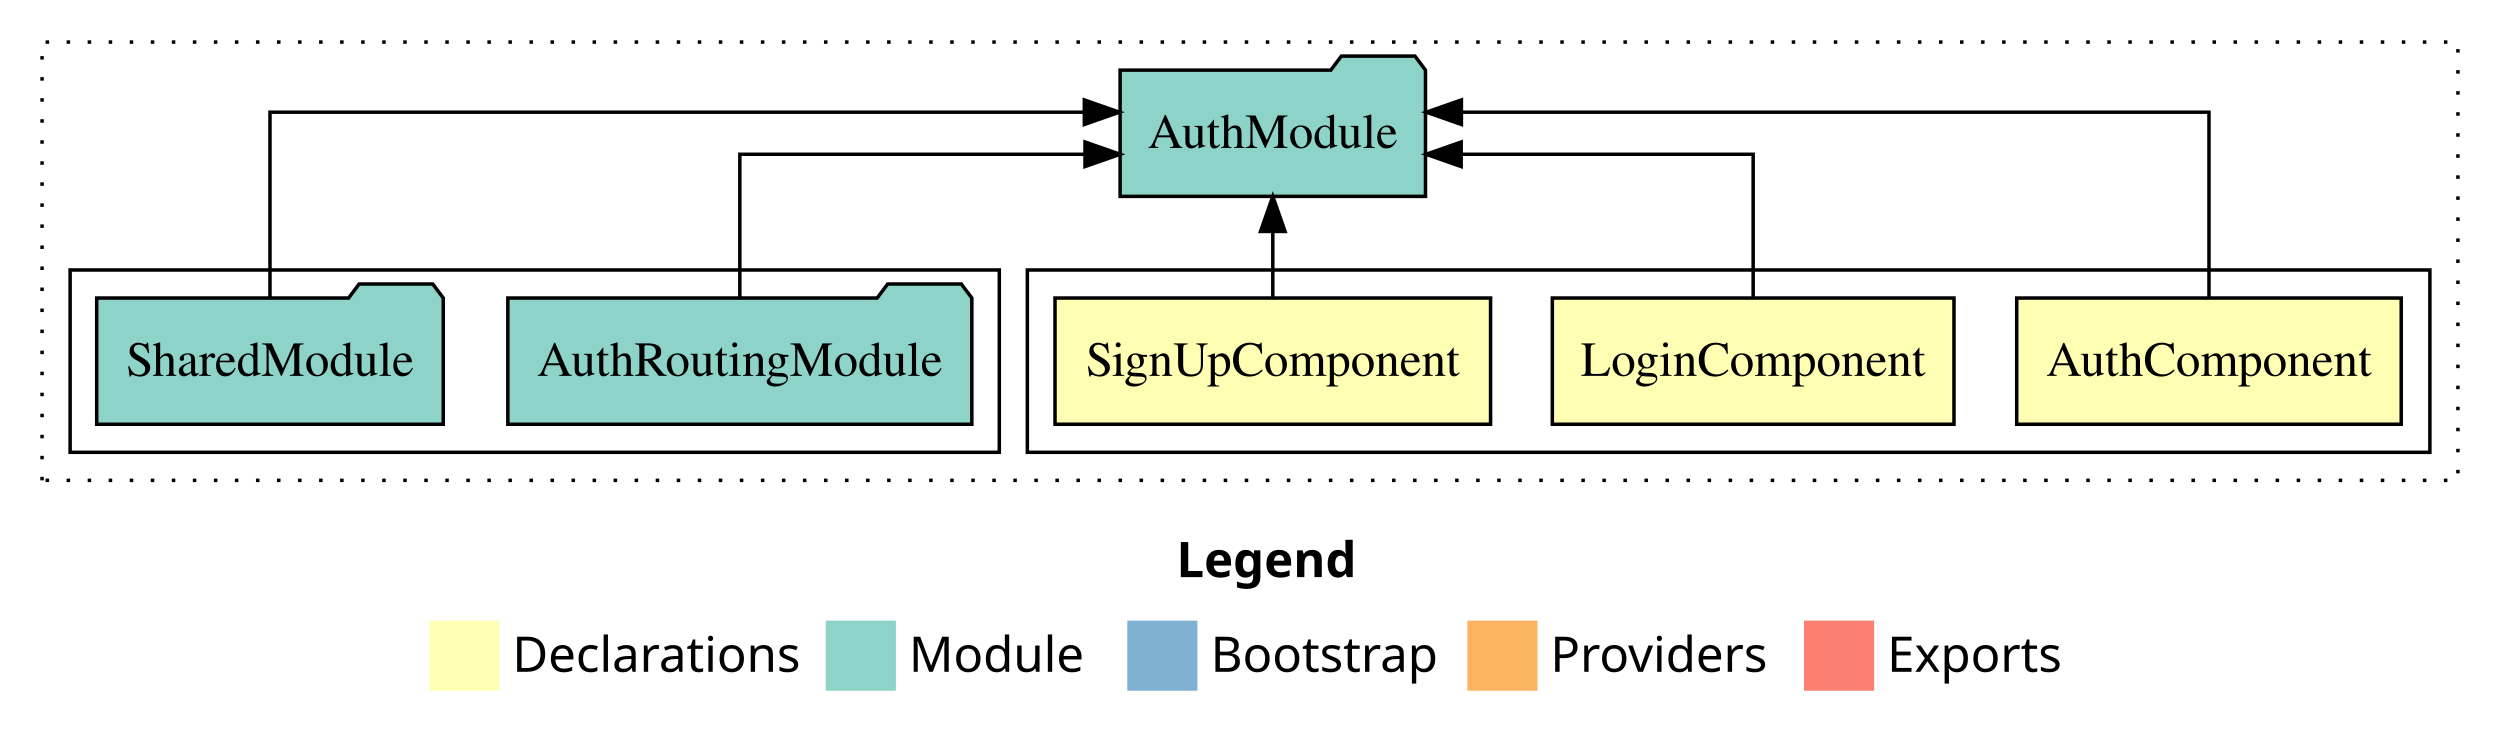
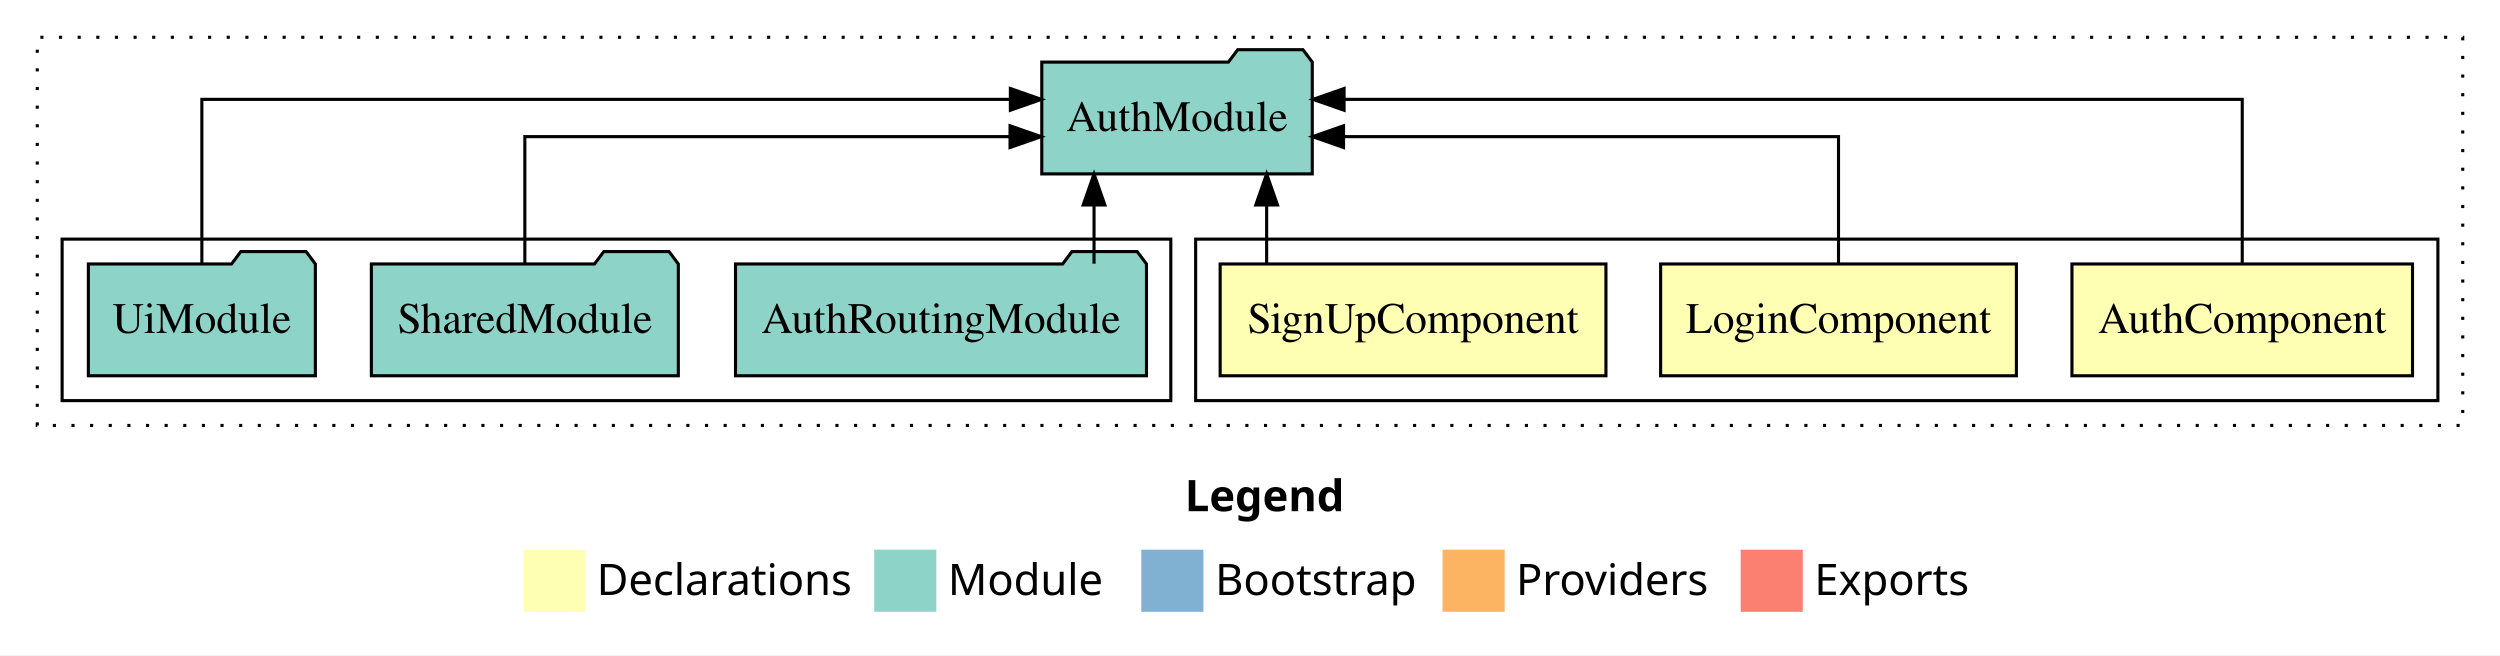
- <svg xmlns="http://www.w3.org/2000/svg" width="713pt" height="211pt" viewBox="0.00 0.00 713.00 211.00">
+ <svg xmlns="http://www.w3.org/2000/svg" width="805pt" height="211pt" viewBox="0.00 0.00 805.00 211.00">
  <g id="graph0" class="graph" transform="scale(1 1) rotate(0) translate(4 207)">
-     <polygon fill="#ffffff" stroke="transparent" points="-4,4 -4,-207 709,-207 709,4 -4,4" />
-     <text text-anchor="start" x="331.509" y="-42.4" font-family="sans-serif" font-weight="bold" font-size="14.00" fill="#000000">Legend</text>
-     <polygon fill="#ffffb3" stroke="transparent" points="118.5,-10 118.5,-30 138.5,-30 138.5,-10 118.5,-10" />
-     <text text-anchor="start" x="142.129" y="-15.4" font-family="sans-serif" font-size="14.00" fill="#000000">  Declarations</text>
-     <polygon fill="#8dd3c7" stroke="transparent" points="231.5,-10 231.5,-30 251.5,-30 251.5,-10 231.5,-10" />
-     <text text-anchor="start" x="255.225" y="-15.4" font-family="sans-serif" font-size="14.00" fill="#000000">  Module</text>
-     <polygon fill="#80b1d3" stroke="transparent" points="317.5,-10 317.5,-30 337.5,-30 337.5,-10 317.5,-10" />
-     <text text-anchor="start" x="341.281" y="-15.4" font-family="sans-serif" font-size="14.00" fill="#000000">  Bootstrap</text>
-     <polygon fill="#fdb462" stroke="transparent" points="414.5,-10 414.5,-30 434.5,-30 434.5,-10 414.5,-10" />
-     <text text-anchor="start" x="438.173" y="-15.4" font-family="sans-serif" font-size="14.00" fill="#000000">  Providers</text>
-     <polygon fill="#fb8072" stroke="transparent" points="510.5,-10 510.5,-30 530.5,-30 530.5,-10 510.5,-10" />
-     <text text-anchor="start" x="534.226" y="-15.4" font-family="sans-serif" font-size="14.00" fill="#000000">  Exports</text>
+     <polygon fill="#ffffff" stroke="transparent" points="-4,4 -4,-207 801,-207 801,4 -4,4" />
+     <text text-anchor="start" x="377.509" y="-42.4" font-family="sans-serif" font-weight="bold" font-size="14.00" fill="#000000">Legend</text>
+     <polygon fill="#ffffb3" stroke="transparent" points="164.5,-10 164.5,-30 184.5,-30 184.5,-10 164.5,-10" />
+     <text text-anchor="start" x="188.129" y="-15.4" font-family="sans-serif" font-size="14.00" fill="#000000">  Declarations</text>
+     <polygon fill="#8dd3c7" stroke="transparent" points="277.5,-10 277.5,-30 297.5,-30 297.5,-10 277.5,-10" />
+     <text text-anchor="start" x="301.225" y="-15.4" font-family="sans-serif" font-size="14.00" fill="#000000">  Module</text>
+     <polygon fill="#80b1d3" stroke="transparent" points="363.5,-10 363.5,-30 383.5,-30 383.5,-10 363.5,-10" />
+     <text text-anchor="start" x="387.281" y="-15.4" font-family="sans-serif" font-size="14.00" fill="#000000">  Bootstrap</text>
+     <polygon fill="#fdb462" stroke="transparent" points="460.5,-10 460.5,-30 480.5,-30 480.5,-10 460.5,-10" />
+     <text text-anchor="start" x="484.173" y="-15.4" font-family="sans-serif" font-size="14.00" fill="#000000">  Providers</text>
+     <polygon fill="#fb8072" stroke="transparent" points="556.5,-10 556.5,-30 576.5,-30 576.5,-10 556.5,-10" />
+     <text text-anchor="start" x="580.226" y="-15.4" font-family="sans-serif" font-size="14.00" fill="#000000">  Exports</text>
    <g id="clust1" class="cluster">
-       <polygon fill="none" stroke="#000000" stroke-dasharray="1,5" points="8,-70 8,-195 697,-195 697,-70 8,-70" />
+       <polygon fill="none" stroke="#000000" stroke-dasharray="1,5" points="8,-70 8,-195 789,-195 789,-70 8,-70" />
    </g>
    <g id="clust2" class="cluster">
-       <polygon fill="none" stroke="#000000" points="289,-78 289,-130 689,-130 689,-78 289,-78" />
+       <polygon fill="none" stroke="#000000" points="381,-78 381,-130 781,-130 781,-78 381,-78" />
    </g>
    <g id="clust6" class="cluster">
-       <polygon fill="none" stroke="#000000" points="16,-78 16,-130 281,-130 281,-78 16,-78" />
+       <polygon fill="none" stroke="#000000" points="16,-78 16,-130 373,-130 373,-78 16,-78" />
    </g>
    <g id="node1" class="node">
-       <polygon fill="#ffffb3" stroke="#000000" points="680.83,-122 571.17,-122 571.17,-86 680.83,-86 680.83,-122" />
-       <text text-anchor="middle" x="626" y="-99.8" font-family="Times,serif" font-size="14.00" fill="#000000">AuthComponent</text>
+       <polygon fill="#ffffb3" stroke="#000000" points="772.83,-122 663.17,-122 663.17,-86 772.83,-86 772.83,-122" />
+       <text text-anchor="middle" x="718" y="-99.8" font-family="Times,serif" font-size="14.00" fill="#000000">AuthComponent</text>
    </g>
    <g id="node4" class="node">
-       <polygon fill="#8dd3c7" stroke="#000000" points="402.548,-187 399.548,-191 378.548,-191 375.548,-187 315.452,-187 315.452,-151 402.548,-151 402.548,-187" />
-       <text text-anchor="middle" x="359" y="-164.8" font-family="Times,serif" font-size="14.00" fill="#000000">AuthModule</text>
+       <polygon fill="#8dd3c7" stroke="#000000" points="418.548,-187 415.548,-191 394.548,-191 391.548,-187 331.452,-187 331.452,-151 418.548,-151 418.548,-187" />
+       <text text-anchor="middle" x="375" y="-164.8" font-family="Times,serif" font-size="14.00" fill="#000000">AuthModule</text>
    </g>
    <g id="edge1" class="edge">
-       <path fill="none" stroke="#000000" d="M626,-122.284C626,-143.321 626,-175 626,-175 626,-175 412.791,-175 412.791,-175" />
-       <polygon fill="#000000" stroke="#000000" points="412.791,-171.5 402.791,-175 412.791,-178.5 412.791,-171.5" />
+       <path fill="none" stroke="#000000" d="M718,-122.284C718,-143.321 718,-175 718,-175 718,-175 428.79,-175 428.79,-175" />
+       <polygon fill="#000000" stroke="#000000" points="428.79,-171.5 418.79,-175 428.789,-178.5 428.79,-171.5" />
    </g>
    <g id="node2" class="node">
-       <polygon fill="#ffffb3" stroke="#000000" points="553.276,-122 438.724,-122 438.724,-86 553.276,-86 553.276,-122" />
-       <text text-anchor="middle" x="496" y="-99.8" font-family="Times,serif" font-size="14.00" fill="#000000">LoginComponent</text>
+       <polygon fill="#ffffb3" stroke="#000000" points="645.276,-122 530.724,-122 530.724,-86 645.276,-86 645.276,-122" />
+       <text text-anchor="middle" x="588" y="-99.8" font-family="Times,serif" font-size="14.00" fill="#000000">LoginComponent</text>
    </g>
    <g id="edge2" class="edge">
-       <path fill="none" stroke="#000000" d="M496,-122.022C496,-139.373 496,-163 496,-163 496,-163 412.724,-163 412.724,-163" />
-       <polygon fill="#000000" stroke="#000000" points="412.724,-159.5 402.724,-163 412.724,-166.5 412.724,-159.5" />
+       <path fill="none" stroke="#000000" d="M588,-122.022C588,-139.373 588,-163 588,-163 588,-163 428.618,-163 428.618,-163" />
+       <polygon fill="#000000" stroke="#000000" points="428.618,-159.5 418.618,-163 428.618,-166.5 428.618,-159.5" />
    </g>
    <g id="node3" class="node">
-       <polygon fill="#ffffb3" stroke="#000000" points="421.112,-122 296.888,-122 296.888,-86 421.112,-86 421.112,-122" />
-       <text text-anchor="middle" x="359" y="-99.8" font-family="Times,serif" font-size="14.00" fill="#000000">SignUpComponent</text>
+       <polygon fill="#ffffb3" stroke="#000000" points="513.112,-122 388.888,-122 388.888,-86 513.112,-86 513.112,-122" />
+       <text text-anchor="middle" x="451" y="-99.8" font-family="Times,serif" font-size="14.00" fill="#000000">SignUpComponent</text>
    </g>
    <g id="edge3" class="edge">
-       <path fill="none" stroke="#000000" d="M359,-122.106C359,-122.106 359,-140.991 359,-140.991" />
-       <polygon fill="#000000" stroke="#000000" points="355.5,-140.991 359,-150.991 362.5,-140.991 355.5,-140.991" />
+       <path fill="none" stroke="#000000" d="M403.859,-122.106C403.859,-122.106 403.859,-140.991 403.859,-140.991" />
+       <polygon fill="#000000" stroke="#000000" points="400.359,-140.991 403.859,-150.991 407.359,-140.991 400.359,-140.991" />
    </g>
    <g id="node5" class="node">
-       <polygon fill="#8dd3c7" stroke="#000000" points="273.165,-122 270.165,-126 249.165,-126 246.165,-122 140.835,-122 140.835,-86 273.165,-86 273.165,-122" />
-       <text text-anchor="middle" x="207" y="-99.8" font-family="Times,serif" font-size="14.00" fill="#000000">AuthRoutingModule</text>
+       <polygon fill="#8dd3c7" stroke="#000000" points="365.165,-122 362.165,-126 341.165,-126 338.165,-122 232.835,-122 232.835,-86 365.165,-86 365.165,-122" />
+       <text text-anchor="middle" x="299" y="-99.8" font-family="Times,serif" font-size="14.00" fill="#000000">AuthRoutingModule</text>
    </g>
    <g id="edge4" class="edge">
-       <path fill="none" stroke="#000000" d="M207,-122.022C207,-139.373 207,-163 207,-163 207,-163 305.443,-163 305.443,-163" />
-       <polygon fill="#000000" stroke="#000000" points="305.443,-166.5 315.443,-163 305.443,-159.5 305.443,-166.5" />
+       <path fill="none" stroke="#000000" d="M348.279,-122.106C348.279,-122.106 348.279,-140.991 348.279,-140.991" />
+       <polygon fill="#000000" stroke="#000000" points="344.779,-140.991 348.279,-150.991 351.779,-140.991 344.779,-140.991" />
    </g>
    <g id="node6" class="node">
-       <polygon fill="#8dd3c7" stroke="#000000" points="122.423,-122 119.423,-126 98.423,-126 95.423,-122 23.577,-122 23.577,-86 122.423,-86 122.423,-122" />
-       <text text-anchor="middle" x="73" y="-99.8" font-family="Times,serif" font-size="14.00" fill="#000000">SharedModule</text>
+       <polygon fill="#8dd3c7" stroke="#000000" points="214.423,-122 211.423,-126 190.423,-126 187.423,-122 115.577,-122 115.577,-86 214.423,-86 214.423,-122" />
+       <text text-anchor="middle" x="165" y="-99.8" font-family="Times,serif" font-size="14.00" fill="#000000">SharedModule</text>
    </g>
    <g id="edge5" class="edge">
-       <path fill="none" stroke="#000000" d="M73,-122.284C73,-143.321 73,-175 73,-175 73,-175 305.251,-175 305.251,-175" />
-       <polygon fill="#000000" stroke="#000000" points="305.252,-178.5 315.251,-175 305.251,-171.5 305.252,-178.5" />
+       <path fill="none" stroke="#000000" d="M165,-122.022C165,-139.373 165,-163 165,-163 165,-163 321.233,-163 321.233,-163" />
+       <polygon fill="#000000" stroke="#000000" points="321.233,-166.5 331.233,-163 321.233,-159.5 321.233,-166.5" />
+     </g>
+     <g id="node7" class="node">
+       <polygon fill="#8dd3c7" stroke="#000000" points="97.548,-122 94.548,-126 73.548,-126 70.548,-122 24.452,-122 24.452,-86 97.548,-86 97.548,-122" />
+       <text text-anchor="middle" x="61" y="-99.8" font-family="Times,serif" font-size="14.00" fill="#000000">UiModule</text>
+     </g>
+     <g id="edge6" class="edge">
+       <path fill="none" stroke="#000000" d="M61,-122.284C61,-143.321 61,-175 61,-175 61,-175 321.34,-175 321.34,-175" />
+       <polygon fill="#000000" stroke="#000000" points="321.34,-178.5 331.34,-175 321.34,-171.5 321.34,-178.5" />
    </g>
  </g>
</svg>
